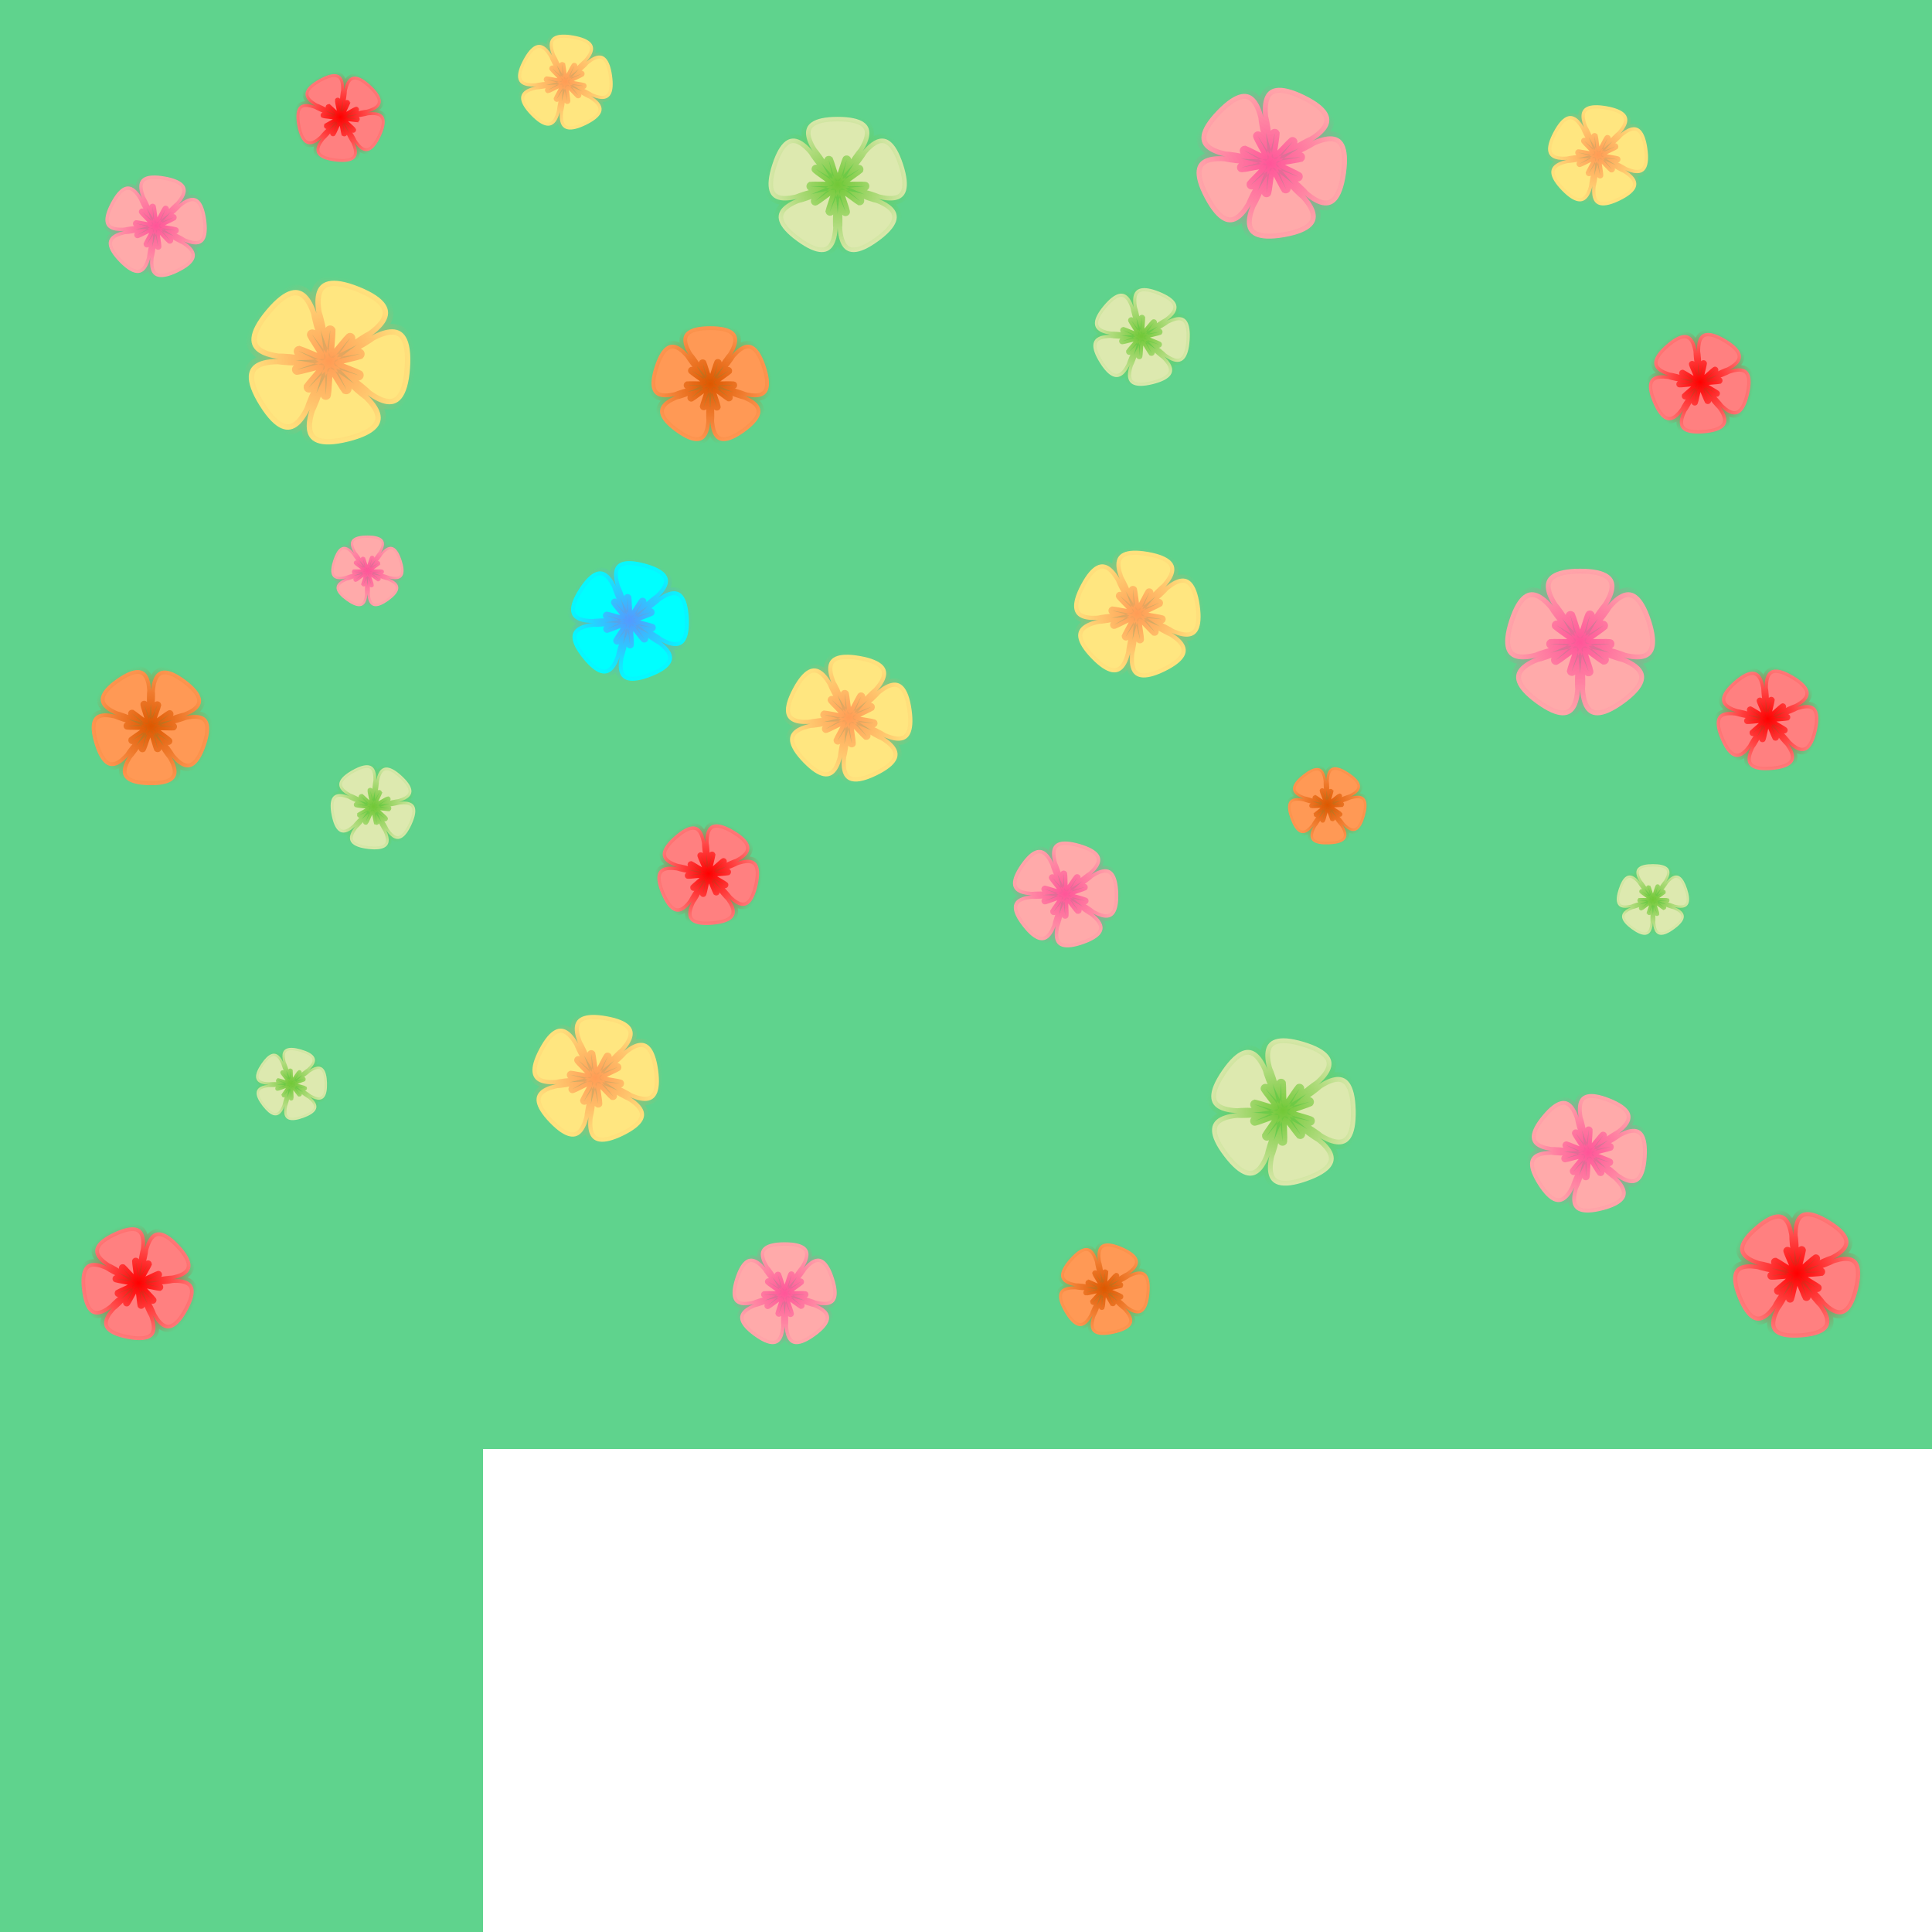
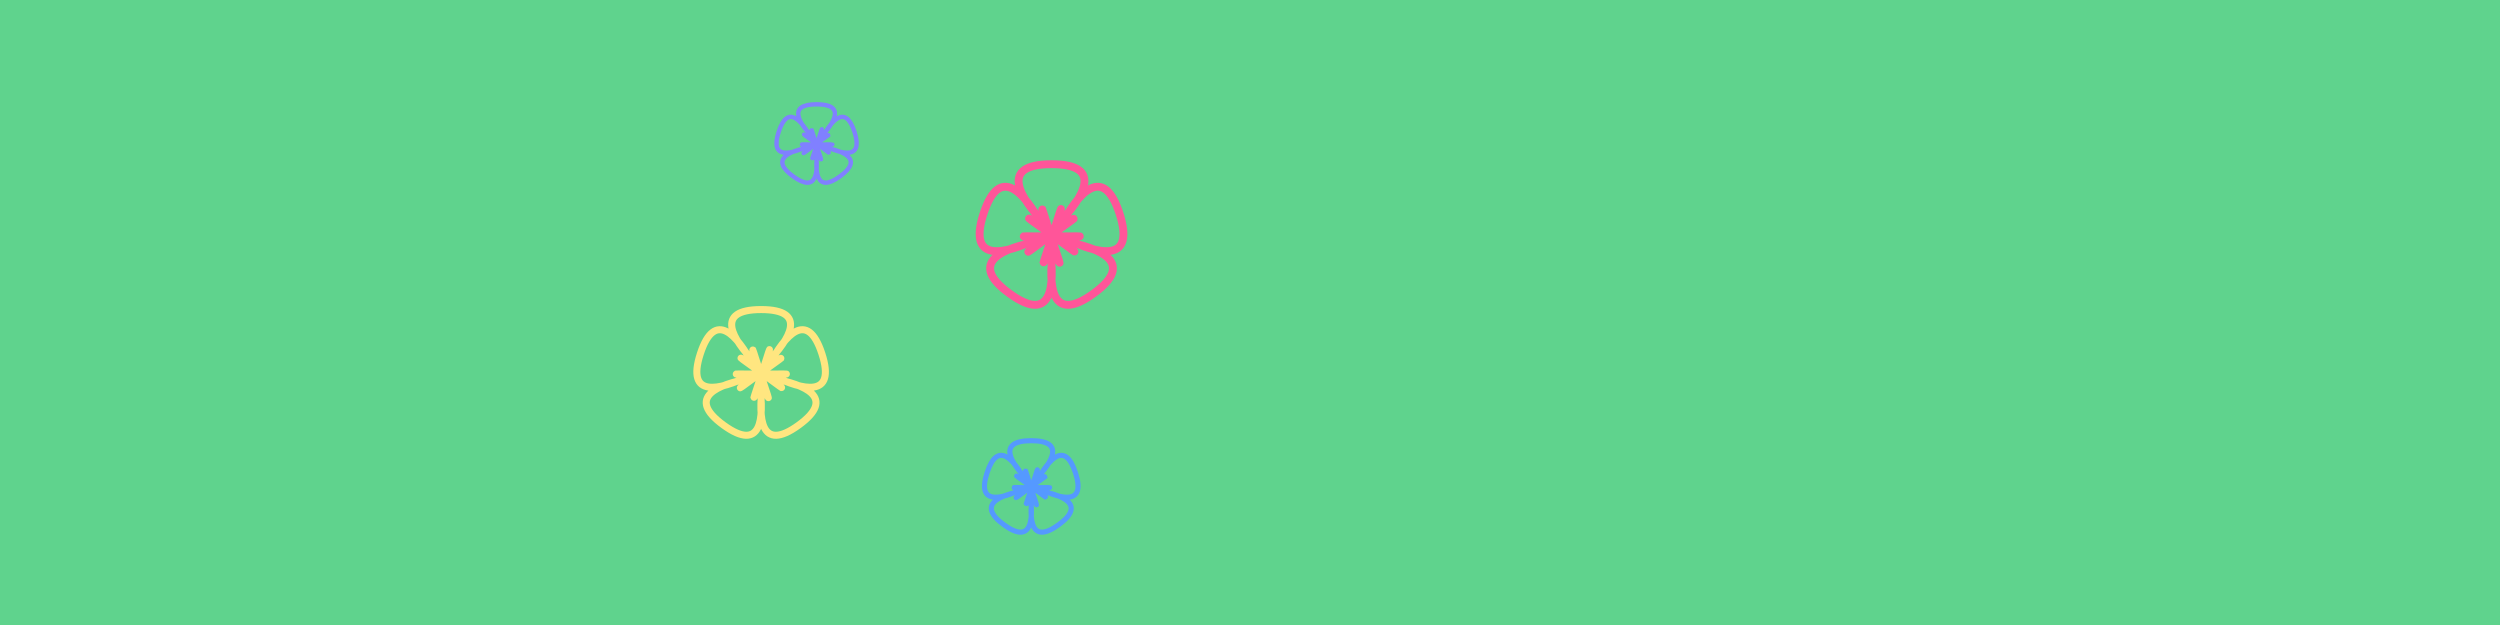
- <svg xmlns="http://www.w3.org/2000/svg" xmlns:xlink="http://www.w3.org/1999/xlink" width="2048" height="2048" viewBox="0 0 541.867 541.867" version="1.1" id="svg871">
-   <defs id="defs868">
-     <linearGradient id="linearGradient3882">
-       <stop style="stop-color:#ff0000;stop-opacity:1;" offset="0" id="stop3878" />
-       <stop style="stop-color:#ff0000;stop-opacity:0;" offset="1" id="stop3880" />
-     </linearGradient>
-     <linearGradient id="linearGradient3872">
-       <stop style="stop-color:#71c837;stop-opacity:1;" offset="0" id="stop3868" />
-       <stop style="stop-color:#71c837;stop-opacity:0;" offset="1" id="stop3870" />
-     </linearGradient>
-     <linearGradient id="linearGradient3752">
-       <stop style="stop-color:#dd5800;stop-opacity:1;" offset="0" id="stop3748" />
-       <stop style="stop-color:#dd5800;stop-opacity:0;" offset="1" id="stop3750" />
-     </linearGradient>
-     <linearGradient id="linearGradient3742">
-       <stop style="stop-color:#ff5599;stop-opacity:1;" offset="0" id="stop3738" />
-       <stop style="stop-color:#ff5599;stop-opacity:0;" offset="1" id="stop3740" />
-     </linearGradient>
-     <linearGradient id="linearGradient3732">
-       <stop style="stop-color:#ff9c55;stop-opacity:1;" offset="0" id="stop3728" />
-       <stop style="stop-color:#ff9c55;stop-opacity:0;" offset="1" id="stop3730" />
-     </linearGradient>
-     <linearGradient id="linearGradient1465">
-       <stop style="stop-color:#5599ff;stop-opacity:1;" offset="0" id="stop1461" />
-       <stop style="stop-color:#5599ff;stop-opacity:0;" offset="1" id="stop1463" />
-     </linearGradient>
-     <radialGradient xlink:href="#linearGradient1465" id="radialGradient1467" cx="135.467" cy="-2.202" fx="135.467" fy="-2.202" r="143.805" gradientTransform="matrix(1,0,0,0.9785865,0,-0.04715539)" gradientUnits="userSpaceOnUse" />
-     <radialGradient xlink:href="#linearGradient3732" id="radialGradient3718" gradientUnits="userSpaceOnUse" gradientTransform="matrix(1,0,0,0.9785865,0,-0.04715539)" cx="135.467" cy="-2.202" fx="135.467" fy="-2.202" r="143.805" />
-     <radialGradient xlink:href="#linearGradient3742" id="radialGradient3736" gradientUnits="userSpaceOnUse" gradientTransform="matrix(1,0,0,0.9785865,0,-0.04715539)" cx="135.467" cy="-2.202" fx="135.467" fy="-2.202" r="143.805" />
-     <radialGradient xlink:href="#linearGradient3882" id="radialGradient3876" gradientUnits="userSpaceOnUse" gradientTransform="matrix(1,0,0,0.9785865,0,-0.04715539)" cx="135.467" cy="-2.202" fx="135.467" fy="-2.202" r="143.805" />
-     <radialGradient xlink:href="#linearGradient3732" id="radialGradient5467" gradientUnits="userSpaceOnUse" gradientTransform="matrix(1,0,0,0.9785865,0,-0.04715539)" cx="135.467" cy="-2.202" fx="135.467" fy="-2.202" r="143.805" />
-     <radialGradient xlink:href="#linearGradient3732" id="radialGradient5471" gradientUnits="userSpaceOnUse" gradientTransform="matrix(1,0,0,0.9785865,0,-0.04715539)" cx="135.467" cy="-2.202" fx="135.467" fy="-2.202" r="143.805" />
-     <radialGradient xlink:href="#linearGradient3732" id="radialGradient5475" gradientUnits="userSpaceOnUse" gradientTransform="matrix(1,0,0,0.9785865,0,-0.04715539)" cx="135.467" cy="-2.202" fx="135.467" fy="-2.202" r="143.805" />
-     <radialGradient xlink:href="#linearGradient3732" id="radialGradient5479" gradientUnits="userSpaceOnUse" gradientTransform="matrix(1,0,0,0.9785865,0,-0.04715539)" cx="135.467" cy="-2.202" fx="135.467" fy="-2.202" r="143.805" />
-     <radialGradient xlink:href="#linearGradient3752" id="radialGradient5483" gradientUnits="userSpaceOnUse" gradientTransform="matrix(1,0,0,0.9785865,0,-0.04715539)" cx="135.467" cy="-2.202" fx="135.467" fy="-2.202" r="143.805" />
-     <radialGradient xlink:href="#linearGradient3752" id="radialGradient5487" gradientUnits="userSpaceOnUse" gradientTransform="matrix(1,0,0,0.9785865,0,-0.04715539)" cx="135.467" cy="-2.202" fx="135.467" fy="-2.202" r="143.805" />
-     <radialGradient xlink:href="#linearGradient3752" id="radialGradient5491" gradientUnits="userSpaceOnUse" gradientTransform="matrix(1,0,0,0.9785865,0,-0.04715539)" cx="135.467" cy="-2.202" fx="135.467" fy="-2.202" r="143.805" />
-     <radialGradient xlink:href="#linearGradient3752" id="radialGradient5495" gradientUnits="userSpaceOnUse" gradientTransform="matrix(1,0,0,0.9785865,0,-0.04715539)" cx="135.467" cy="-2.202" fx="135.467" fy="-2.202" r="143.805" />
-     <radialGradient xlink:href="#linearGradient3872" id="radialGradient5499" gradientUnits="userSpaceOnUse" gradientTransform="matrix(1,0,0,0.9785865,0,-0.04715539)" cx="135.467" cy="-2.202" fx="135.467" fy="-2.202" r="143.805" />
-     <radialGradient xlink:href="#linearGradient3872" id="radialGradient5503" gradientUnits="userSpaceOnUse" gradientTransform="matrix(1,0,0,0.9785865,0,-0.04715539)" cx="135.467" cy="-2.202" fx="135.467" fy="-2.202" r="143.805" />
-     <radialGradient xlink:href="#linearGradient3872" id="radialGradient5507" gradientUnits="userSpaceOnUse" gradientTransform="matrix(1,0,0,0.9785865,0,-0.04715539)" cx="135.467" cy="-2.202" fx="135.467" fy="-2.202" r="143.805" />
-     <radialGradient xlink:href="#linearGradient3872" id="radialGradient5511" gradientUnits="userSpaceOnUse" gradientTransform="matrix(1,0,0,0.9785865,0,-0.04715539)" cx="135.467" cy="-2.202" fx="135.467" fy="-2.202" r="143.805" />
-     <radialGradient xlink:href="#linearGradient3872" id="radialGradient5515" gradientUnits="userSpaceOnUse" gradientTransform="matrix(1,0,0,0.9785865,0,-0.04715539)" cx="135.467" cy="-2.202" fx="135.467" fy="-2.202" r="143.805" />
-     <radialGradient xlink:href="#linearGradient3742" id="radialGradient5519" gradientUnits="userSpaceOnUse" gradientTransform="matrix(1,0,0,0.9785865,0,-0.04715539)" cx="135.467" cy="-2.202" fx="135.467" fy="-2.202" r="143.805" />
-     <radialGradient xlink:href="#linearGradient3742" id="radialGradient5523" gradientUnits="userSpaceOnUse" gradientTransform="matrix(1,0,0,0.9785865,0,-0.04715539)" cx="135.467" cy="-2.202" fx="135.467" fy="-2.202" r="143.805" />
-     <radialGradient xlink:href="#linearGradient3742" id="radialGradient5527" gradientUnits="userSpaceOnUse" gradientTransform="matrix(1,0,0,0.9785865,0,-0.04715539)" cx="135.467" cy="-2.202" fx="135.467" fy="-2.202" r="143.805" />
-     <radialGradient xlink:href="#linearGradient3742" id="radialGradient5531" gradientUnits="userSpaceOnUse" gradientTransform="matrix(1,0,0,0.9785865,0,-0.04715539)" cx="135.467" cy="-2.202" fx="135.467" fy="-2.202" r="143.805" />
-     <radialGradient xlink:href="#linearGradient3742" id="radialGradient5535" gradientUnits="userSpaceOnUse" gradientTransform="matrix(1,0,0,0.9785865,0,-0.04715539)" cx="135.467" cy="-2.202" fx="135.467" fy="-2.202" r="143.805" />
-     <radialGradient xlink:href="#linearGradient3882" id="radialGradient5539" gradientUnits="userSpaceOnUse" gradientTransform="matrix(1,0,0,0.9785865,0,-0.04715539)" cx="135.467" cy="-2.202" fx="135.467" fy="-2.202" r="143.805" />
-     <radialGradient xlink:href="#linearGradient3882" id="radialGradient5543" gradientUnits="userSpaceOnUse" gradientTransform="matrix(1,0,0,0.9785865,0,-0.04715539)" cx="135.467" cy="-2.202" fx="135.467" fy="-2.202" r="143.805" />
-     <radialGradient xlink:href="#linearGradient3882" id="radialGradient5547" gradientUnits="userSpaceOnUse" gradientTransform="matrix(1,0,0,0.9785865,0,-0.04715539)" cx="135.467" cy="-2.202" fx="135.467" fy="-2.202" r="143.805" />
-     <radialGradient xlink:href="#linearGradient3882" id="radialGradient5551" gradientUnits="userSpaceOnUse" gradientTransform="matrix(1,0,0,0.9785865,0,-0.04715539)" cx="135.467" cy="-2.202" fx="135.467" fy="-2.202" r="143.805" />
-     <radialGradient xlink:href="#linearGradient3882" id="radialGradient5555" gradientUnits="userSpaceOnUse" gradientTransform="matrix(1,0,0,0.9785865,0,-0.04715539)" cx="135.467" cy="-2.202" fx="135.467" fy="-2.202" r="143.805" />
-     <radialGradient xlink:href="#linearGradient3872" id="radialGradient5559" gradientUnits="userSpaceOnUse" gradientTransform="matrix(1,0,0,0.9785865,0,-0.04715539)" cx="135.467" cy="-2.202" fx="135.467" fy="-2.202" r="143.805" />
-     <radialGradient xlink:href="#linearGradient3742" id="radialGradient5563" gradientUnits="userSpaceOnUse" gradientTransform="matrix(1,0,0,0.9785865,0,-0.04715539)" cx="135.467" cy="-2.202" fx="135.467" fy="-2.202" r="143.805" />
-     <radialGradient xlink:href="#linearGradient3732" id="radialGradient5567" gradientUnits="userSpaceOnUse" gradientTransform="matrix(1,0,0,0.9785865,0,-0.04715539)" cx="135.467" cy="-2.202" fx="135.467" fy="-2.202" r="143.805" />
-   </defs>
+ <svg xmlns="http://www.w3.org/2000/svg" width="2048" height="512" viewBox="0 0 541.867 135.467" version="1.1" id="svg871">
+   <defs id="defs868" />
  <g id="layer1">
-     <rect style="fill:#5fd38d;stroke:none;stroke-width:1.323;stroke-linecap:round;stroke-linejoin:bevel;stroke-dasharray:none" id="rect234" width="135.467" height="135.467" x="0" y="0" />
-     <rect style="fill:#5fd38d;stroke:none;stroke-width:0.68;stroke-linecap:round;stroke-linejoin:bevel" id="rect563" width="135.467" height="135.467" x="135.467" y="4.5410155e-07" />
+     <rect style="fill:#5fd38d;stroke:none;stroke-width:0.68;stroke-linecap:round;stroke-linejoin:bevel" id="rect234" width="135.467" height="135.467" x="0" y="0" />
+     <rect style="fill:#5fd38d;stroke:none;stroke-width:0.68;stroke-linecap:round;stroke-linejoin:bevel" id="rect563" width="135.467" height="135.467" x="135.467" y="0" />
+     <path style="fill:none;fill-opacity:1;stroke:#8080ff;stroke-width:14.922;stroke-linecap:round;stroke-linejoin:bevel;stroke-dasharray:none;stroke-opacity:1" id="path624" d="M 135.467,1.355 C 337.026,1.355 -107.224,-8.879 55.841,109.595 218.907,228.069 71.893,-191.276 134.178,0.419 196.464,192.113 68.916,-233.556 6.63,-41.861 -55.655,149.833 297.736,-119.57 134.67,-1.096 -28.395,117.378 337.026,-135.467 135.467,-135.467 c -201.56,1e-5 163.861,252.844 0.796,134.371 C -26.802,-119.57 326.588,149.833 264.303,-41.862 202.018,-233.556 74.47,192.113 136.755,0.419 199.04,-191.276 52.027,228.069 215.092,109.595 378.157,-8.879 -66.093,1.355 135.467,1.355 Z" transform="matrix(0.06374628,0,0,0.06374628,168.3551,31.2432)" />
+     <path style="fill:none;fill-opacity:1;stroke:#ff5599;stroke-width:14.922;stroke-linecap:round;stroke-linejoin:bevel;stroke-dasharray:none;stroke-opacity:1" id="path1232" d="M 135.467,1.355 C 337.026,1.355 -107.224,-8.879 55.841,109.595 218.907,228.069 71.893,-191.276 134.178,0.419 196.464,192.113 68.916,-233.556 6.63,-41.861 -55.655,149.833 297.736,-119.57 134.67,-1.096 -28.395,117.378 337.026,-135.467 135.467,-135.467 c -201.56,1e-5 163.861,252.844 0.796,134.371 C -26.802,-119.57 326.588,149.833 264.303,-41.862 202.018,-233.556 74.47,192.113 136.755,0.419 199.04,-191.276 52.027,228.069 215.092,109.595 378.157,-8.879 -66.093,1.355 135.467,1.355 Z" transform="matrix(0.1143833,0,0,0.1143833,212.4238,51.08451)" />
+     <path style="fill:none;fill-opacity:1;stroke:#ffe680;stroke-width:14.922;stroke-linecap:round;stroke-linejoin:bevel;stroke-dasharray:none;stroke-opacity:1" id="path1234" d="M 135.467,1.355 C 337.026,1.355 -107.224,-8.879 55.841,109.595 218.907,228.069 71.893,-191.276 134.178,0.419 196.464,192.113 68.916,-233.556 6.63,-41.861 -55.655,149.833 297.736,-119.57 134.67,-1.096 -28.395,117.378 337.026,-135.467 135.467,-135.467 c -201.56,1e-5 163.861,252.844 0.796,134.371 C -26.802,-119.57 326.588,149.833 264.303,-41.862 202.018,-233.556 74.47,192.113 136.755,0.419 199.04,-191.276 52.027,228.069 215.092,109.595 378.157,-8.879 -66.093,1.355 135.467,1.355 Z" transform="matrix(0.10223,0,0,0.10223,151.1213,80.94615)" />
+     <path style="fill:none;fill-opacity:1;stroke:#5599ff;stroke-width:14.922;stroke-linecap:round;stroke-linejoin:bevel;stroke-dasharray:none;stroke-opacity:1" id="path1246" d="M 135.467,1.355 C 337.026,1.355 -107.224,-8.879 55.841,109.595 218.907,228.069 71.893,-191.276 134.178,0.419 196.464,192.113 68.916,-233.556 6.63,-41.861 -55.655,149.833 297.736,-119.57 134.67,-1.096 -28.395,117.378 337.026,-135.467 135.467,-135.467 c -201.56,1e-5 163.861,252.844 0.796,134.371 C -26.802,-119.57 326.588,149.833 264.303,-41.862 202.018,-233.556 74.47,192.113 136.755,0.419 199.04,-191.276 52.027,228.069 215.092,109.595 378.157,-8.879 -66.093,1.355 135.467,1.355 Z" transform="matrix(0.0743829,0,0,0.0743829,213.4466,105.596)" />
    <rect style="fill:#5fd38d;stroke:none;stroke-width:0.68;stroke-linecap:round;stroke-linejoin:bevel" id="rect1985" width="135.467" height="135.467" x="270.933" y="0" />
-     <rect style="fill:#5fd38d;stroke:none;stroke-width:0.68;stroke-linecap:round;stroke-linejoin:bevel" id="rect1987" width="135.467" height="135.467" x="406.4" y="4.5410155e-07" />
-     <rect style="fill:#5fd38d;stroke:none;stroke-width:0.68;stroke-linecap:round;stroke-linejoin:bevel" id="rect3936" width="135.467" height="135.467" x="270.933" y="135.467" />
-     <rect style="fill:#5fd38d;stroke:none;stroke-width:1.323;stroke-linecap:round;stroke-linejoin:bevel;stroke-dasharray:none" id="rect4672" width="135.467" height="135.467" x="3.178734e-06" y="270.933" />
-     <rect style="fill:#5fd38d;stroke:none;stroke-width:0.68;stroke-linecap:round;stroke-linejoin:bevel" id="rect4674" width="135.467" height="135.467" x="135.467" y="270.933" />
-     <rect style="fill:#5fd38d;stroke:none;stroke-width:0.68;stroke-linecap:round;stroke-linejoin:bevel" id="rect4676" width="135.467" height="135.467" x="270.933" y="270.933" />
-     <rect style="fill:#5fd38d;stroke:none;stroke-width:0.68;stroke-linecap:round;stroke-linejoin:bevel" id="rect4678" width="135.467" height="135.467" x="406.4" y="270.933" />
-     <rect style="fill:#5fd38d;stroke:none;stroke-width:0.68;stroke-linecap:round;stroke-linejoin:bevel" id="rect4680" width="135.467" height="135.467" x="406.4" y="135.467" />
-     <rect style="fill:#5fd38d;stroke:none;stroke-width:0.68;stroke-linecap:round;stroke-linejoin:bevel" id="rect4682" width="135.467" height="135.467" x="135.467" y="135.467" />
-     <rect style="fill:#5fd38d;stroke:none;stroke-width:0.68;stroke-linecap:round;stroke-linejoin:bevel" id="rect4684" width="135.467" height="135.467" x="0" y="135.467" />
-     <path style="fill:#00ffff;fill-opacity:1;stroke:url(#radialGradient1467);stroke-width:17.785;stroke-linecap:round;stroke-linejoin:bevel;stroke-dasharray:none;stroke-opacity:1" id="path1246-4" d="M 135.467,1.355 C 337.026,1.355 -107.224,-8.879 55.841,109.595 218.907,228.069 71.893,-191.276 134.178,0.419 196.464,192.113 68.916,-233.556 6.63,-41.861 -55.655,149.833 297.736,-119.57 134.67,-1.096 -28.395,117.378 337.026,-135.467 135.467,-135.467 c -201.56,1e-5 163.861,252.844 0.796,134.371 C -26.802,-119.57 326.588,149.833 264.303,-41.862 202.018,-233.556 74.47,192.113 136.755,0.419 199.04,-191.276 52.027,228.069 215.092,109.595 378.157,-8.879 -66.093,1.355 135.467,1.355 Z" transform="matrix(0.1190228,0.03189207,-0.03189207,0.1190228,160.3791,169.8612)" />
-     <path style="fill:#ffe680;fill-opacity:1;stroke:url(#radialGradient3718);stroke-width:17.785;stroke-linecap:round;stroke-linejoin:bevel;stroke-dasharray:none;stroke-opacity:1" id="path3716" d="M 135.467,1.355 C 337.026,1.355 -107.224,-8.879 55.841,109.595 218.907,228.069 71.893,-191.276 134.178,0.419 196.464,192.113 68.916,-233.556 6.63,-41.861 -55.655,149.833 297.736,-119.57 134.67,-1.096 -28.395,117.378 337.026,-135.467 135.467,-135.467 c -201.56,1e-5 163.861,252.844 0.796,134.371 C -26.802,-119.57 326.588,149.833 264.303,-41.862 202.018,-233.556 74.47,192.113 136.755,0.419 199.04,-191.276 52.027,228.069 215.092,109.595 378.157,-8.879 -66.093,1.355 135.467,1.355 Z" transform="matrix(0.1291572,0.0227739,-0.0227739,0.1291572,220.5714,198.4027)" />
-     <path style="fill:#ffaaaa;fill-opacity:1;stroke:url(#radialGradient3736);stroke-width:17.785;stroke-linecap:round;stroke-linejoin:bevel;stroke-dasharray:none;stroke-opacity:1" id="path3734" d="M 135.467,1.355 C 337.026,1.355 -107.224,-8.879 55.841,109.595 218.907,228.069 71.893,-191.276 134.178,0.419 196.464,192.113 68.916,-233.556 6.63,-41.861 -55.655,149.833 297.736,-119.57 134.67,-1.096 -28.395,117.378 337.026,-135.467 135.467,-135.467 c -201.56,1e-5 163.861,252.844 0.796,134.371 C -26.802,-119.57 326.588,149.833 264.303,-41.862 202.018,-233.556 74.47,192.113 136.755,0.419 199.04,-191.276 52.027,228.069 215.092,109.595 378.157,-8.879 -66.093,1.355 135.467,1.355 Z" transform="matrix(0.1034962,0.01824917,-0.01824917,0.1034962,29.68018,61.05696)" />
-     <path style="fill:#ff8080;fill-opacity:1;stroke:url(#radialGradient3876);stroke-width:17.785;stroke-linecap:round;stroke-linejoin:bevel;stroke-dasharray:none;stroke-opacity:1" id="path3874" d="M 135.467,1.355 C 337.026,1.355 -107.224,-8.879 55.841,109.595 218.907,228.069 71.893,-191.276 134.178,0.419 196.464,192.113 68.916,-233.556 6.63,-41.861 -55.655,149.833 297.736,-119.57 134.67,-1.096 -28.395,117.378 337.026,-135.467 135.467,-135.467 c -201.56,1e-5 163.861,252.844 0.796,134.371 C -26.802,-119.57 326.588,149.833 264.303,-41.862 202.018,-233.556 74.47,192.113 136.755,0.419 199.04,-191.276 52.027,228.069 215.092,109.595 378.157,-8.879 -66.093,1.355 135.467,1.355 Z" transform="matrix(0.08999454,0.05386062,-0.05386062,0.08999454,186.4125,237.8986)" />
-     <path style="fill:#ffe680;fill-opacity:1;stroke:url(#radialGradient5467);stroke-width:17.785;stroke-linecap:round;stroke-linejoin:bevel;stroke-dasharray:none;stroke-opacity:1" id="path5465" d="M 135.467,1.355 C 337.026,1.355 -107.224,-8.879 55.841,109.595 218.907,228.069 71.893,-191.276 134.178,0.419 196.464,192.113 68.916,-233.556 6.63,-41.861 -55.655,149.833 297.736,-119.57 134.67,-1.096 -28.395,117.378 337.026,-135.467 135.467,-135.467 c -201.56,1e-5 163.861,252.844 0.796,134.371 C -26.802,-119.57 326.588,149.833 264.303,-41.862 202.018,-233.556 74.47,192.113 136.755,0.419 199.04,-191.276 52.027,228.069 215.092,109.595 378.157,-8.879 -66.093,1.355 135.467,1.355 Z" transform="matrix(0.1291572,0.0227739,-0.0227739,0.1291572,301.3937,169.2169)" />
-     <path style="fill:#ffe680;fill-opacity:1;stroke:url(#radialGradient5471);stroke-width:17.785;stroke-linecap:round;stroke-linejoin:bevel;stroke-dasharray:none;stroke-opacity:1" id="path5469" d="M 135.467,1.355 C 337.026,1.355 -107.224,-8.879 55.841,109.595 218.907,228.069 71.893,-191.276 134.178,0.419 196.464,192.113 68.916,-233.556 6.63,-41.861 -55.655,149.833 297.736,-119.57 134.67,-1.096 -28.395,117.378 337.026,-135.467 135.467,-135.467 c -201.56,1e-5 163.861,252.844 0.796,134.371 C -26.802,-119.57 326.588,149.833 264.303,-41.862 202.018,-233.556 74.47,192.113 136.755,0.419 199.04,-191.276 52.027,228.069 215.092,109.595 378.157,-8.879 -66.093,1.355 135.467,1.355 Z" transform="matrix(0.1291572,0.0227739,-0.0227739,0.1291572,149.4777,299.4306)" />
-     <path style="fill:#ffe680;fill-opacity:1;stroke:url(#radialGradient5475);stroke-width:17.785;stroke-linecap:round;stroke-linejoin:bevel;stroke-dasharray:none;stroke-opacity:1" id="path5473" d="M 135.467,1.355 C 337.026,1.355 -107.224,-8.879 55.841,109.595 218.907,228.069 71.893,-191.276 134.178,0.419 196.464,192.113 68.916,-233.556 6.63,-41.861 -55.655,149.833 297.736,-119.57 134.67,-1.096 -28.395,117.378 337.026,-135.467 135.467,-135.467 c -201.56,1e-5 163.861,252.844 0.796,134.371 C -26.802,-119.57 326.588,149.833 264.303,-41.862 202.018,-233.556 74.47,192.113 136.755,0.419 199.04,-191.276 52.027,228.069 215.092,109.595 378.157,-8.879 -66.093,1.355 135.467,1.355 Z" transform="matrix(0.1020487,0.01799394,-0.01799394,0.1020487,434.3038,41.18226)" />
-     <path style="fill:#ffe680;fill-opacity:1;stroke:url(#radialGradient5479);stroke-width:17.785;stroke-linecap:round;stroke-linejoin:bevel;stroke-dasharray:none;stroke-opacity:1" id="path5477" d="M 135.467,1.355 C 337.026,1.355 -107.224,-8.879 55.841,109.595 218.907,228.069 71.893,-191.276 134.178,0.419 196.464,192.113 68.916,-233.556 6.63,-41.861 -55.655,149.833 297.736,-119.57 134.67,-1.096 -28.395,117.378 337.026,-135.467 135.467,-135.467 c -201.56,1e-5 163.861,252.844 0.796,134.371 C -26.802,-119.57 326.588,149.833 264.303,-41.862 202.018,-233.556 74.47,192.113 136.755,0.419 199.04,-191.276 52.027,228.069 215.092,109.595 378.157,-8.879 -66.093,1.355 135.467,1.355 Z" transform="matrix(0.09662695,0.01703794,-0.01703794,0.09662695,145.406,20.76761)" />
-     <path style="fill:#ff9955;fill-opacity:1;stroke:url(#radialGradient5483);stroke-width:17.785;stroke-linecap:round;stroke-linejoin:bevel;stroke-dasharray:none;stroke-opacity:1" id="path5481" d="M 135.467,1.355 C 337.026,1.355 -107.224,-8.879 55.841,109.595 218.907,228.069 71.893,-191.276 134.178,0.419 196.464,192.113 68.916,-233.556 6.63,-41.861 -55.655,149.833 297.736,-119.57 134.67,-1.096 -28.395,117.378 337.026,-135.467 135.467,-135.467 c -201.56,1e-5 163.861,252.844 0.796,134.371 C -26.802,-119.57 326.588,149.833 264.303,-41.862 202.018,-233.556 74.47,192.113 136.755,0.419 199.04,-191.276 52.027,228.069 215.092,109.595 378.157,-8.879 -66.093,1.355 135.467,1.355 Z" transform="matrix(0.120913,0,0,0.120913,182.8196,107.8799)" />
-     <path style="fill:#ff9955;fill-opacity:1;stroke:url(#radialGradient5487);stroke-width:17.785;stroke-linecap:round;stroke-linejoin:bevel;stroke-dasharray:none;stroke-opacity:1" id="path5485" d="M 135.467,1.355 C 337.026,1.355 -107.224,-8.879 55.841,109.595 218.907,228.069 71.893,-191.276 134.178,0.419 196.464,192.113 68.916,-233.556 6.63,-41.861 -55.655,149.833 297.736,-119.57 134.67,-1.096 -28.395,117.378 337.026,-135.467 135.467,-135.467 c -201.56,1e-5 163.861,252.844 0.796,134.371 C -26.802,-119.57 326.588,149.833 264.303,-41.862 202.018,-233.556 74.47,192.113 136.755,0.419 199.04,-191.276 52.027,228.069 215.092,109.595 378.157,-8.879 -66.093,1.355 135.467,1.355 Z" transform="matrix(0.06727791,0.0447893,-0.0447893,0.06727791,363.1341,219.816)" />
-     <path style="fill:#ff9955;fill-opacity:1;stroke:url(#radialGradient5491);stroke-width:17.785;stroke-linecap:round;stroke-linejoin:bevel;stroke-dasharray:none;stroke-opacity:1" id="path5489" d="M 135.467,1.355 C 337.026,1.355 -107.224,-8.879 55.841,109.595 218.907,228.069 71.893,-191.276 134.178,0.419 196.464,192.113 68.916,-233.556 6.63,-41.861 -55.655,149.833 297.736,-119.57 134.67,-1.096 -28.395,117.378 337.026,-135.467 135.467,-135.467 c -201.56,1e-5 163.861,252.844 0.796,134.371 C -26.802,-119.57 326.588,149.833 264.303,-41.862 202.018,-233.556 74.47,192.113 136.755,0.419 199.04,-191.276 52.027,228.069 215.092,109.595 378.157,-8.879 -66.093,1.355 135.467,1.355 Z" transform="matrix(0.08654675,0.03774791,-0.03774791,0.08654675,297.9115,356.4333)" />
-     <path style="fill:#ff9955;fill-opacity:1;stroke:url(#radialGradient5495);stroke-width:17.785;stroke-linecap:round;stroke-linejoin:bevel;stroke-dasharray:none;stroke-opacity:1" id="path5493" d="M 135.467,1.355 C 337.026,1.355 -107.224,-8.879 55.841,109.595 218.907,228.069 71.893,-191.276 134.178,0.419 196.464,192.113 68.916,-233.556 6.63,-41.861 -55.655,149.833 297.736,-119.57 134.67,-1.096 -28.395,117.378 337.026,-135.467 135.467,-135.467 c -201.56,1e-5 163.861,252.844 0.796,134.371 C -26.802,-119.57 326.588,149.833 264.303,-41.862 202.018,-233.556 74.47,192.113 136.755,0.419 199.04,-191.276 52.027,228.069 215.092,109.595 378.157,-8.879 -66.093,1.355 135.467,1.355 Z" transform="matrix(0.09656543,0.07276727,-0.07276727,0.09656543,29.11232,193.9841)" />
-     <path style="fill:#dde9af;fill-opacity:1;stroke:url(#radialGradient5499);stroke-width:17.785;stroke-linecap:round;stroke-linejoin:bevel;stroke-dasharray:none;stroke-opacity:1" id="path5497" d="M 135.467,1.355 C 337.026,1.355 -107.224,-8.879 55.841,109.595 218.907,228.069 71.893,-191.276 134.178,0.419 196.464,192.113 68.916,-233.556 6.63,-41.861 -55.655,149.833 297.736,-119.57 134.67,-1.096 -28.395,117.378 337.026,-135.467 135.467,-135.467 c -201.56,1e-5 163.861,252.844 0.796,134.371 C -26.802,-119.57 326.588,149.833 264.303,-41.862 202.018,-233.556 74.47,192.113 136.755,0.419 199.04,-191.276 52.027,228.069 215.092,109.595 378.157,-8.879 -66.093,1.355 135.467,1.355 Z" transform="matrix(0.1423169,0,0,0.1423169,215.6695,52.05655)" />
-     <path style="fill:#dde9af;fill-opacity:1;stroke:url(#radialGradient5503);stroke-width:17.785;stroke-linecap:round;stroke-linejoin:bevel;stroke-dasharray:none;stroke-opacity:1" id="path5501" d="M 135.467,1.355 C 337.026,1.355 -107.224,-8.879 55.841,109.595 218.907,228.069 71.893,-191.276 134.178,0.419 196.464,192.113 68.916,-233.556 6.63,-41.861 -55.655,149.833 297.736,-119.57 134.67,-1.096 -28.395,117.378 337.026,-135.467 135.467,-135.467 c -201.56,1e-5 163.861,252.844 0.796,134.371 C -26.802,-119.57 326.588,149.833 264.303,-41.862 202.018,-233.556 74.47,192.113 136.755,0.419 199.04,-191.276 52.027,228.069 215.092,109.595 378.157,-8.879 -66.093,1.355 135.467,1.355 Z" transform="matrix(0.09337141,0.0377245,-0.0377245,0.09337141,307.3938,89.38064)" />
-     <path style="fill:#dde9af;fill-opacity:1;stroke:url(#radialGradient5507);stroke-width:17.785;stroke-linecap:round;stroke-linejoin:bevel;stroke-dasharray:none;stroke-opacity:1" id="path5505" d="M 135.467,1.355 C 337.026,1.355 -107.224,-8.879 55.841,109.595 218.907,228.069 71.893,-191.276 134.178,0.419 196.464,192.113 68.916,-233.556 6.63,-41.861 -55.655,149.833 297.736,-119.57 134.67,-1.096 -28.395,117.378 337.026,-135.467 135.467,-135.467 c -201.56,1e-5 163.861,252.844 0.796,134.371 C -26.802,-119.57 326.588,149.833 264.303,-41.862 202.018,-233.556 74.47,192.113 136.755,0.419 199.04,-191.276 52.027,228.069 215.092,109.595 378.157,-8.879 -66.093,1.355 135.467,1.355 Z" transform="matrix(0.0743829,0,0,0.0743829,453.519,252.4401)" />
-     <path style="fill:#dde9af;fill-opacity:1;stroke:url(#radialGradient5511);stroke-width:17.785;stroke-linecap:round;stroke-linejoin:bevel;stroke-dasharray:none;stroke-opacity:1" id="path5509" d="M 135.467,1.355 C 337.026,1.355 -107.224,-8.879 55.841,109.595 218.907,228.069 71.893,-191.276 134.178,0.419 196.464,192.113 68.916,-233.556 6.63,-41.861 -55.655,149.833 297.736,-119.57 134.67,-1.096 -28.395,117.378 337.026,-135.467 135.467,-135.467 c -201.56,1e-5 163.861,252.844 0.796,134.371 C -26.802,-119.57 326.588,149.833 264.303,-41.862 202.018,-233.556 74.47,192.113 136.755,0.419 199.04,-191.276 52.027,228.069 215.092,109.595 378.157,-8.879 -66.093,1.355 135.467,1.355 Z" transform="matrix(0.1452588,0.04346695,-0.04346695,0.1452588,340.021,305.9966)" />
-     <path style="fill:#dde9af;fill-opacity:1;stroke:url(#radialGradient5515);stroke-width:17.785;stroke-linecap:round;stroke-linejoin:bevel;stroke-dasharray:none;stroke-opacity:1" id="path5513" d="M 135.467,1.355 C 337.026,1.355 -107.224,-8.879 55.841,109.595 218.907,228.069 71.893,-191.276 134.178,0.419 196.464,192.113 68.916,-233.556 6.63,-41.861 -55.655,149.833 297.736,-119.57 134.67,-1.096 -28.395,117.378 337.026,-135.467 135.467,-135.467 c -201.56,1e-5 163.861,252.844 0.796,134.371 C -26.802,-119.57 326.588,149.833 264.303,-41.862 202.018,-233.556 74.47,192.113 136.755,0.419 199.04,-191.276 52.027,228.069 215.092,109.595 378.157,-8.879 -66.093,1.355 135.467,1.355 Z" transform="matrix(0.07142964,0.02075144,-0.02075144,0.07142964,71.96349,301.2235)" />
-     <path style="fill:#ffaaaa;fill-opacity:1;stroke:url(#radialGradient5519);stroke-width:17.785;stroke-linecap:round;stroke-linejoin:bevel;stroke-dasharray:none;stroke-opacity:1" id="path5517" d="M 135.467,1.355 C 337.026,1.355 -107.224,-8.879 55.841,109.595 218.907,228.069 71.893,-191.276 134.178,0.419 196.464,192.113 68.916,-233.556 6.63,-41.861 -55.655,149.833 297.736,-119.57 134.67,-1.096 -28.395,117.378 337.026,-135.467 135.467,-135.467 c -201.56,1e-5 163.861,252.844 0.796,134.371 C -26.802,-119.57 326.588,149.833 264.303,-41.862 202.018,-233.556 74.47,192.113 136.755,0.419 199.04,-191.276 52.027,228.069 215.092,109.595 378.157,-8.879 -66.093,1.355 135.467,1.355 Z" transform="matrix(0.1134737,0.04492036,-0.04492036,0.1134737,429.9737,317.3508)" />
-     <path style="fill:#ffaaaa;fill-opacity:1;stroke:url(#radialGradient5523);stroke-width:17.785;stroke-linecap:round;stroke-linejoin:bevel;stroke-dasharray:none;stroke-opacity:1" id="path5521" d="M 135.467,1.355 C 337.026,1.355 -107.224,-8.879 55.841,109.595 218.907,228.069 71.893,-191.276 134.178,0.419 196.464,192.113 68.916,-233.556 6.63,-41.861 -55.655,149.833 297.736,-119.57 134.67,-1.096 -28.395,117.378 337.026,-135.467 135.467,-135.467 c -201.56,1e-5 163.861,252.844 0.796,134.371 C -26.802,-119.57 326.588,149.833 264.303,-41.862 202.018,-233.556 74.47,192.113 136.755,0.419 199.04,-191.276 52.027,228.069 215.092,109.595 378.157,-8.879 -66.093,1.355 135.467,1.355 Z" transform="matrix(0.1542432,0,0,0.1542432,422.2825,180.4062)" />
-     <path style="fill:#ffaaaa;fill-opacity:1;stroke:url(#radialGradient5527);stroke-width:17.785;stroke-linecap:round;stroke-linejoin:bevel;stroke-dasharray:none;stroke-opacity:1" id="path5525" d="M 135.467,1.355 C 337.026,1.355 -107.224,-8.879 55.841,109.595 218.907,228.069 71.893,-191.276 134.178,0.419 196.464,192.113 68.916,-233.556 6.63,-41.861 -55.655,149.833 297.736,-119.57 134.67,-1.096 -28.395,117.378 337.026,-135.467 135.467,-135.467 c -201.56,1e-5 163.861,252.844 0.796,134.371 C -26.802,-119.57 326.588,149.833 264.303,-41.862 202.018,-233.556 74.47,192.113 136.755,0.419 199.04,-191.276 52.027,228.069 215.092,109.595 378.157,-8.879 -66.093,1.355 135.467,1.355 Z" transform="matrix(-0.07322783,-0.1377215,0.1377215,-0.07322783,366.4954,64.34742)" />
-     <path style="fill:#ffaaaa;fill-opacity:1;stroke:url(#radialGradient5531);stroke-width:17.785;stroke-linecap:round;stroke-linejoin:bevel;stroke-dasharray:none;stroke-opacity:1" id="path5529" d="M 135.467,1.355 C 337.026,1.355 -107.224,-8.879 55.841,109.595 218.907,228.069 71.893,-191.276 134.178,0.419 196.464,192.113 68.916,-233.556 6.63,-41.861 -55.655,149.833 297.736,-119.57 134.67,-1.096 -28.395,117.378 337.026,-135.467 135.467,-135.467 c -201.56,1e-5 163.861,252.844 0.796,134.371 C -26.802,-119.57 326.588,149.833 264.303,-41.862 202.018,-233.556 74.47,192.113 136.755,0.419 199.04,-191.276 52.027,228.069 215.092,109.595 378.157,-8.879 -66.093,1.355 135.467,1.355 Z" transform="matrix(0.1071718,0,0,0.1071718,205.5476,362.9448)" />
-     <path style="fill:#ffaaaa;fill-opacity:1;stroke:url(#radialGradient5535);stroke-width:17.785;stroke-linecap:round;stroke-linejoin:bevel;stroke-dasharray:none;stroke-opacity:1" id="path5533" d="M 135.467,1.355 C 337.026,1.355 -107.224,-8.879 55.841,109.595 218.907,228.069 71.893,-191.276 134.178,0.419 196.464,192.113 68.916,-233.556 6.63,-41.861 -55.655,149.833 297.736,-119.57 134.67,-1.096 -28.395,117.378 337.026,-135.467 135.467,-135.467 c -201.56,1e-5 163.861,252.844 0.796,134.371 C -26.802,-119.57 326.588,149.833 264.303,-41.862 202.018,-233.556 74.47,192.113 136.755,0.419 199.04,-191.276 52.027,228.069 215.092,109.595 378.157,-8.879 -66.093,1.355 135.467,1.355 Z" transform="matrix(0.1060503,0.03104296,-0.03057339,0.1044462,284.3185,246.6707)" />
-     <path style="fill:#ff8080;fill-opacity:1;stroke:url(#radialGradient5539);stroke-width:17.785;stroke-linecap:round;stroke-linejoin:bevel;stroke-dasharray:none;stroke-opacity:1" id="path5537" d="M 135.467,1.355 C 337.026,1.355 -107.224,-8.879 55.841,109.595 218.907,228.069 71.893,-191.276 134.178,0.419 196.464,192.113 68.916,-233.556 6.63,-41.861 -55.655,149.833 297.736,-119.57 134.67,-1.096 -28.395,117.378 337.026,-135.467 135.467,-135.467 c -201.56,1e-5 163.861,252.844 0.796,134.371 C -26.802,-119.57 326.588,149.833 264.303,-41.862 202.018,-233.556 74.47,192.113 136.755,0.419 199.04,-191.276 52.027,228.069 215.092,109.595 378.157,-8.879 -66.093,1.355 135.467,1.355 Z" transform="matrix(0.08999454,0.05386062,-0.05386062,0.08999454,464.5061,100.0729)" />
-     <path style="fill:#ff8080;fill-opacity:1;stroke:url(#radialGradient5543);stroke-width:17.785;stroke-linecap:round;stroke-linejoin:bevel;stroke-dasharray:none;stroke-opacity:1" id="path5541" d="M 135.467,1.355 C 337.026,1.355 -107.224,-8.879 55.841,109.595 218.907,228.069 71.893,-191.276 134.178,0.419 196.464,192.113 68.916,-233.556 6.63,-41.861 -55.655,149.833 297.736,-119.57 134.67,-1.096 -28.395,117.378 337.026,-135.467 135.467,-135.467 c -201.56,1e-5 163.861,252.844 0.796,134.371 C -26.802,-119.57 326.588,149.833 264.303,-41.862 202.018,-233.556 74.47,192.113 136.755,0.419 199.04,-191.276 52.027,228.069 215.092,109.595 378.157,-8.879 -66.093,1.355 135.467,1.355 Z" transform="matrix(0.1116018,0.06850965,-0.06850965,0.1116018,488.7499,348.1263)" />
-     <path style="fill:#ff8080;fill-opacity:1;stroke:url(#radialGradient5547);stroke-width:17.785;stroke-linecap:round;stroke-linejoin:bevel;stroke-dasharray:none;stroke-opacity:1" id="path5545" d="M 135.467,1.355 C 337.026,1.355 -107.224,-8.879 55.841,109.595 218.907,228.069 71.893,-191.276 134.178,0.419 196.464,192.113 68.916,-233.556 6.63,-41.861 -55.655,149.833 297.736,-119.57 134.67,-1.096 -28.395,117.378 337.026,-135.467 135.467,-135.467 c -201.56,1e-5 163.861,252.844 0.796,134.371 C -26.802,-119.57 326.588,149.833 264.303,-41.862 202.018,-233.556 74.47,192.113 136.755,0.419 199.04,-191.276 52.027,228.069 215.092,109.595 378.157,-8.879 -66.093,1.355 135.467,1.355 Z" transform="matrix(0.07948114,0.08519871,-0.08519871,0.07948114,27.92759,348.4451)" />
-     <path style="fill:#ff8080;fill-opacity:1;stroke:url(#radialGradient5551);stroke-width:17.785;stroke-linecap:round;stroke-linejoin:bevel;stroke-dasharray:none;stroke-opacity:1" id="path5549" d="M 135.467,1.355 C 337.026,1.355 -107.224,-8.879 55.841,109.595 218.907,228.069 71.893,-191.276 134.178,0.419 196.464,192.113 68.916,-233.556 6.63,-41.861 -55.655,149.833 297.736,-119.57 134.67,-1.096 -28.395,117.378 337.026,-135.467 135.467,-135.467 c -201.56,1e-5 163.861,252.844 0.796,134.371 C -26.802,-119.57 326.588,149.833 264.303,-41.862 202.018,-233.556 74.47,192.113 136.755,0.419 199.04,-191.276 52.027,228.069 215.092,109.595 378.157,-8.879 -66.093,1.355 135.467,1.355 Z" transform="matrix(0.08999454,0.05386062,-0.05386062,0.08999454,483.5093,194.494)" />
-     <path style="fill:#ff8080;fill-opacity:1;stroke:url(#radialGradient5555);stroke-width:17.785;stroke-linecap:round;stroke-linejoin:bevel;stroke-dasharray:none;stroke-opacity:1" id="path5553" d="M 135.467,1.355 C 337.026,1.355 -107.224,-8.879 55.841,109.595 218.907,228.069 71.893,-191.276 134.178,0.419 196.464,192.113 68.916,-233.556 6.63,-41.861 -55.655,149.833 297.736,-119.57 134.67,-1.096 -28.395,117.378 337.026,-135.467 135.467,-135.467 c -201.56,1e-5 163.861,252.844 0.796,134.371 C -26.802,-119.57 326.588,149.833 264.303,-41.862 202.018,-233.556 74.47,192.113 136.755,0.419 199.04,-191.276 52.027,228.069 215.092,109.595 378.157,-8.879 -66.093,1.355 135.467,1.355 Z" transform="matrix(0.07968085,-0.04434979,0.04434979,0.07968085,84.76646,39.03076)" />
-     <path style="fill:#dde9af;fill-opacity:1;stroke:url(#radialGradient5559);stroke-width:17.785;stroke-linecap:round;stroke-linejoin:bevel;stroke-dasharray:none;stroke-opacity:1" id="path5557" d="M 135.467,1.355 C 337.026,1.355 -107.224,-8.879 55.841,109.595 218.907,228.069 71.893,-191.276 134.178,0.419 196.464,192.113 68.916,-233.556 6.63,-41.861 -55.655,149.833 297.736,-119.57 134.67,-1.096 -28.395,117.378 337.026,-135.467 135.467,-135.467 c -201.56,1e-5 163.861,252.844 0.796,134.371 C -26.802,-119.57 326.588,149.833 264.303,-41.862 202.018,-233.556 74.47,192.113 136.755,0.419 199.04,-191.276 52.027,228.069 215.092,109.595 378.157,-8.879 -66.093,1.355 135.467,1.355 Z" transform="matrix(0.0642335,0.05928574,-0.05928574,0.0642335,95.94268,218.3089)" />
-     <path style="fill:#ffaaaa;fill-opacity:1;stroke:url(#radialGradient5563);stroke-width:17.785;stroke-linecap:round;stroke-linejoin:bevel;stroke-dasharray:none;stroke-opacity:1" id="path5561" d="M 135.467,1.355 C 337.026,1.355 -107.224,-8.879 55.841,109.595 218.907,228.069 71.893,-191.276 134.178,0.419 196.464,192.113 68.916,-233.556 6.63,-41.861 -55.655,149.833 297.736,-119.57 134.67,-1.096 -28.395,117.378 337.026,-135.467 135.467,-135.467 c -201.56,1e-5 163.861,252.844 0.796,134.371 C -26.802,-119.57 326.588,149.833 264.303,-41.862 202.018,-233.556 74.47,192.113 136.755,0.419 199.04,-191.276 52.027,228.069 215.092,109.595 378.157,-8.879 -66.093,1.355 135.467,1.355 Z" transform="matrix(0.0743829,0,0,0.0743829,92.97369,160.2716)" />
-     <path style="fill:#ffe680;fill-opacity:1;stroke:url(#radialGradient5567);stroke-width:17.785;stroke-linecap:round;stroke-linejoin:bevel;stroke-dasharray:none;stroke-opacity:1" id="path5565" d="M 135.467,1.355 C 337.026,1.355 -107.224,-8.879 55.841,109.595 218.907,228.069 71.893,-191.276 134.178,0.419 196.464,192.113 68.916,-233.556 6.63,-41.861 -55.655,149.833 297.736,-119.57 134.67,-1.096 -28.395,117.378 337.026,-135.467 135.467,-135.467 c -201.56,1e-5 163.861,252.844 0.796,134.371 C -26.802,-119.57 326.588,149.833 264.303,-41.862 202.018,-233.556 74.47,192.113 136.755,0.419 199.04,-191.276 52.027,228.069 215.092,109.595 378.157,-8.879 -66.093,1.355 135.467,1.355 Z" transform="matrix(0.1563899,0.06318562,-0.06318562,0.1563899,71.01941,93.09519)" />
-     <rect style="fill:#5fd38d;stroke:none;stroke-width:1.323;stroke-linecap:round;stroke-linejoin:bevel;stroke-dasharray:none" id="rect5625" width="135.467" height="135.467" x="1.7763568e-15" y="406.4" />
+     <rect style="fill:#5fd38d;stroke:none;stroke-width:0.68;stroke-linecap:round;stroke-linejoin:bevel" id="rect1987" width="135.467" height="135.467" x="406.4" y="0" />
  </g>
</svg>
